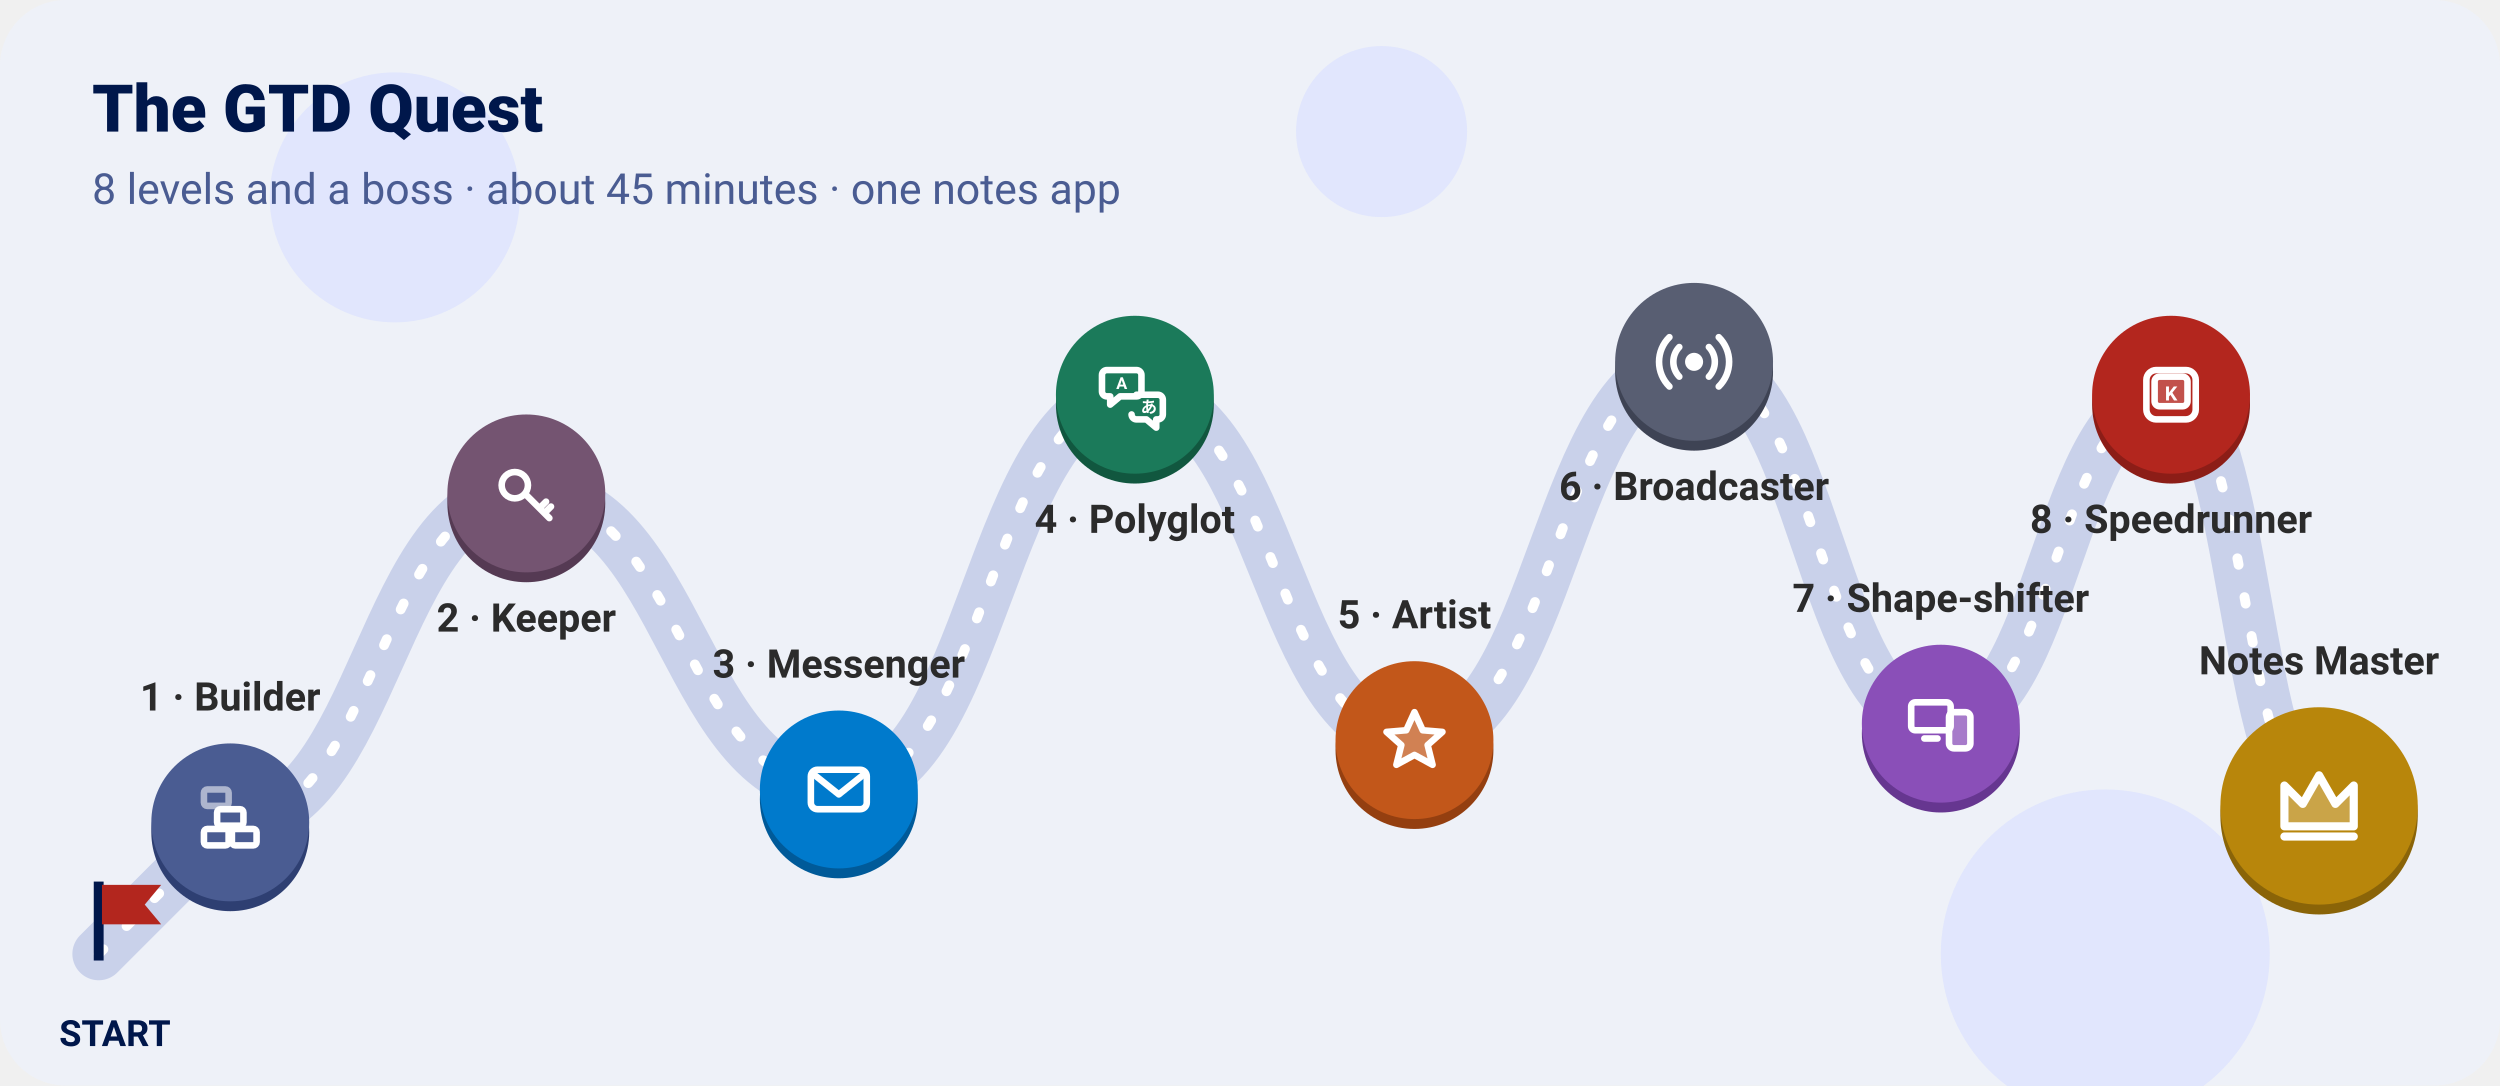
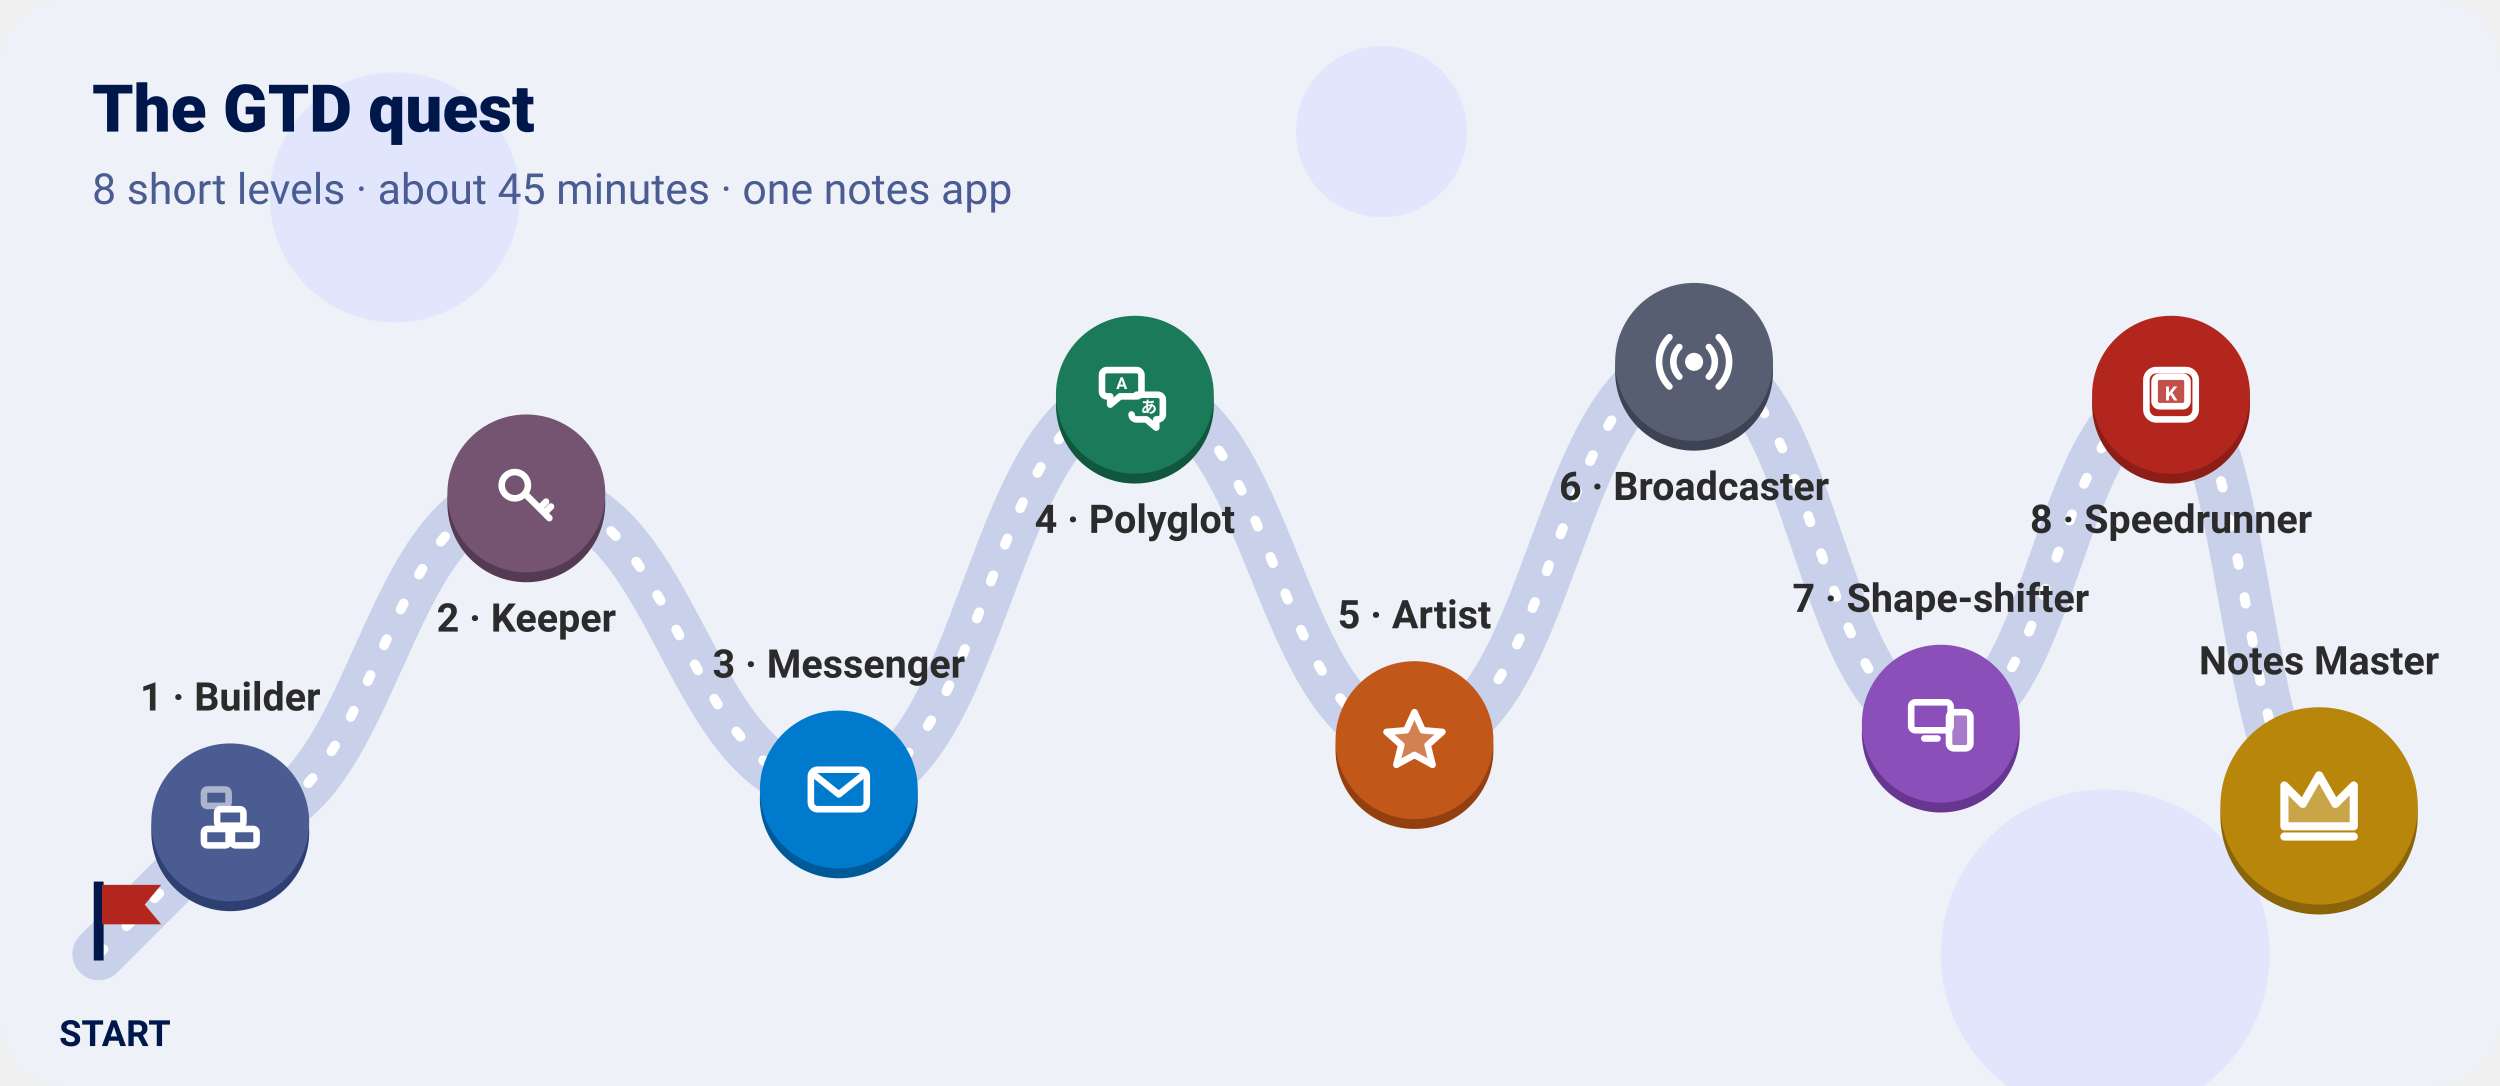
<svg xmlns="http://www.w3.org/2000/svg" viewBox="0 0 760 330" font-family="system-ui, -apple-system, Segoe UI, Roboto, sans-serif">
  <rect width="760" height="330" rx="20" fill="#eef1f8" />
  <g fill="#dbe1ff" opacity=".7">
    <circle cx="120" cy="60" r="38" />
    <circle cx="640" cy="290" r="50" />
    <circle cx="420" cy="40" r="26" />
  </g>
-   <text x="28" y="40" font-size="20" font-weight="800" fill="#00174B">The GTD Quest</text>
-   <text x="28" y="62" font-size="13" fill="#4A5C92">8 levels and a boss · about 45 minutes · one notes app</text>
+   <text x="28" y="40" font-size="20" font-weight="800" fill="#00174B">The GTD quest</text>
+   <text x="28" y="62" font-size="13" fill="#4A5C92">8 short levels · about 45 minutes · one notes app</text>
  <path d="M30 290 C 50 270, 60 260, 70 250 C 115.0 250, 115.0 150, 160 150 C 207.5 150, 207.5 240, 255 240 C 300.0 240, 300.0 120, 345 120 C 387.5 120, 387.5 225, 430 225 C 472.5 225, 472.5 110, 515 110 C 552.5 110, 552.5 220, 590 220 C 625.0 220, 625.0 120, 660 120 C 682.5 120, 682.5 245, 705 245" fill="none" stroke="#c9d1ea" stroke-width="16" stroke-linecap="round" />
  <path d="M30 290 C 50 270, 60 260, 70 250 C 115.0 250, 115.0 150, 160 150 C 207.5 150, 207.5 240, 255 240 C 300.0 240, 300.0 120, 345 120 C 387.5 120, 387.5 225, 430 225 C 472.5 225, 472.5 110, 515 110 C 552.5 110, 552.5 220, 590 220 C 625.0 220, 625.0 120, 660 120 C 682.5 120, 682.5 245, 705 245" fill="none" stroke="#fff" stroke-width="3" stroke-dasharray="2 10" stroke-linecap="round" />
  <g transform="translate(22 268)">
    <path d="M8 24 V0" stroke="#00174B" stroke-width="3" />
    <path d="M9 1 h18 l-5 6 l5 6 h-18 z" fill="#B3261E" />
  </g>
  <text x="18" y="318" font-size="11" font-weight="700" fill="#00174B">START</text>
  <circle cx="70" cy="253" r="24" fill="#2E3F72" />
  <circle cx="70" cy="250" r="24" fill="#4A5C92" />
  <g transform="translate(70 250) scale(0.5)" fill="none" stroke="#fff" stroke-width="4" stroke-linecap="round" stroke-linejoin="round">
    <rect x="-16" y="4" width="15" height="10" rx="2" />
    <rect x="1" y="4" width="15" height="10" rx="2" />
    <rect x="-8" y="-8" width="16" height="10" rx="2" />
    <rect x="-16" y="-20" width="15" height="10" rx="2" opacity=".55" />
  </g>
  <text x="70" y="216" text-anchor="middle" font-size="12" font-weight="700" fill="#2b2b2b">1 · Builder</text>
  <circle cx="160" cy="153" r="24" fill="#553A53" />
  <circle cx="160" cy="150" r="24" fill="#745471" />
  <g transform="translate(160 150) scale(0.5)" fill="none" stroke="#fff" stroke-width="4" stroke-linecap="round" stroke-linejoin="round">
    <circle cx="-7" cy="-5" r="8" />
    <path d="M0 1 L14 15 M8 9 L12 5 M11 12 L15 8" />
  </g>
  <text x="160" y="192" text-anchor="middle" font-size="12" font-weight="700" fill="#2b2b2b">2 · Keeper</text>
  <circle cx="255" cy="243" r="24" fill="#005A99" />
  <circle cx="255" cy="240" r="24" fill="#007ACC" />
  <g transform="translate(255 240) scale(0.5)" fill="none" stroke="#fff" stroke-width="4" stroke-linecap="round" stroke-linejoin="round">
    <rect x="-17" y="-12" width="34" height="24" rx="4" />
    <path d="M-15 -9 L0 3 L15 -9" />
  </g>
  <text x="255" y="206" text-anchor="middle" font-size="12" font-weight="700" fill="#2b2b2b">3 · Messenger</text>
  <circle cx="345" cy="123" r="24" fill="#11573F" />
  <circle cx="345" cy="120" r="24" fill="#1B7A5A" />
  <g transform="translate(345 120) scale(0.5)" fill="none" stroke="#fff" stroke-width="4" stroke-linecap="round" stroke-linejoin="round">
    <path d="M-17 -15 h18 a3 3 0 0 1 3 3 v10 a3 3 0 0 1 -3 3 h-10 l-6 5 v-5 h-2 a3 3 0 0 1 -3 -3 v-10 a3 3 0 0 1 3 -3 z" />
    <path d="M1 0 h13 a3 3 0 0 1 3 3 v9 a3 3 0 0 1 -3 3 h-1 v5 l-6 -5 h-6 a3 3 0 0 1 -3 -3" />
    <text x="-8" y="-3.5" font-size="10" font-weight="700" fill="#fff" stroke="none" text-anchor="middle" font-family="system-ui, -apple-system, Segoe UI, Roboto, sans-serif">A</text>
    <text x="8.5" y="11" font-size="10" font-weight="700" fill="#fff" stroke="none" text-anchor="middle" font-family="system-ui, -apple-system, Segoe UI, Roboto, sans-serif">あ</text>
  </g>
  <text x="345" y="162" text-anchor="middle" font-size="12" font-weight="700" fill="#2b2b2b">4 · Polyglot</text>
  <circle cx="430" cy="228" r="24" fill="#943F10" />
  <circle cx="430" cy="225" r="24" fill="#C2571A" />
  <g transform="translate(430 225) scale(0.5)" fill="none" stroke="#fff" stroke-width="4" stroke-linecap="round" stroke-linejoin="round">
    <path d="M0 -17 L5 -6 L17 -5 L8 3 L11 15 L0 9 L-11 15 L-8 3 L-17 -5 L-5 -6 Z" fill="#fff" fill-opacity=".25" />
  </g>
  <text x="430" y="191" text-anchor="middle" font-size="12" font-weight="700" fill="#2b2b2b">5 · Artist</text>
  <circle cx="515" cy="113" r="24" fill="#3E4354" />
  <circle cx="515" cy="110" r="24" fill="#585E72" />
  <g transform="translate(515 110) scale(0.5)" fill="none" stroke="#fff" stroke-width="4" stroke-linecap="round" stroke-linejoin="round">
    <circle r="3.5" fill="#fff" />
    <path d="M-9 -9 a13 13 0 0 0 0 18 M9 -9 a13 13 0 0 1 0 18 M-15 -15 a21 21 0 0 0 0 30 M15 -15 a21 21 0 0 1 0 30" />
  </g>
  <text x="515" y="152" text-anchor="middle" font-size="12" font-weight="700" fill="#2b2b2b">6 · Broadcaster</text>
  <circle cx="590" cy="223" r="24" fill="#663690" />
  <circle cx="590" cy="220" r="24" fill="#8A4FB8" />
  <g transform="translate(590 220) scale(0.5)" fill="none" stroke="#fff" stroke-width="4" stroke-linecap="round" stroke-linejoin="round">
    <rect x="-18" y="-13" width="24" height="17" rx="2.5" />
    <path d="M-10 9 h8" />
    <rect x="5" y="-7" width="13" height="22" rx="3" fill="#fff" fill-opacity=".25" />
  </g>
  <text x="590" y="186" text-anchor="middle" font-size="12" font-weight="700" fill="#2b2b2b">7 · Shape-shifter</text>
  <circle cx="660" cy="123" r="24" fill="#8C1D17" />
  <circle cx="660" cy="120" r="24" fill="#B3261E" />
  <g transform="translate(660 120) scale(0.5)" fill="none" stroke="#fff" stroke-width="4" stroke-linecap="round" stroke-linejoin="round">
    <rect x="-15" y="-15" width="30" height="30" rx="6" />
    <rect x="-10" y="-11" width="20" height="18" rx="3" fill="#fff" fill-opacity=".2" />
    <text x="0" y="3.5" font-size="12" font-weight="700" fill="#fff" stroke="none" text-anchor="middle" font-family="system-ui, -apple-system, Segoe UI, Roboto, sans-serif">K</text>
  </g>
  <text x="660" y="162" text-anchor="middle" font-size="12" font-weight="700" fill="#2b2b2b">8 · Speedrunner</text>
  <circle cx="705" cy="248" r="30" fill="#8A6408" />
  <circle cx="705" cy="245" r="30" fill="#B8860B" />
  <g transform="translate(705 245) scale(0.62)" fill="none" stroke="#fff" stroke-width="4" stroke-linecap="round" stroke-linejoin="round">
    <path d="M-17 10 L-17 -10 L-8 -1 L0 -15 L8 -1 L17 -10 L17 10 Z" fill="#fff" fill-opacity=".25" />
    <path d="M-17 15 h34" />
  </g>
  <text x="705" y="205" text-anchor="middle" font-size="12" font-weight="700" fill="#2b2b2b">Notes Master</text>
</svg>
